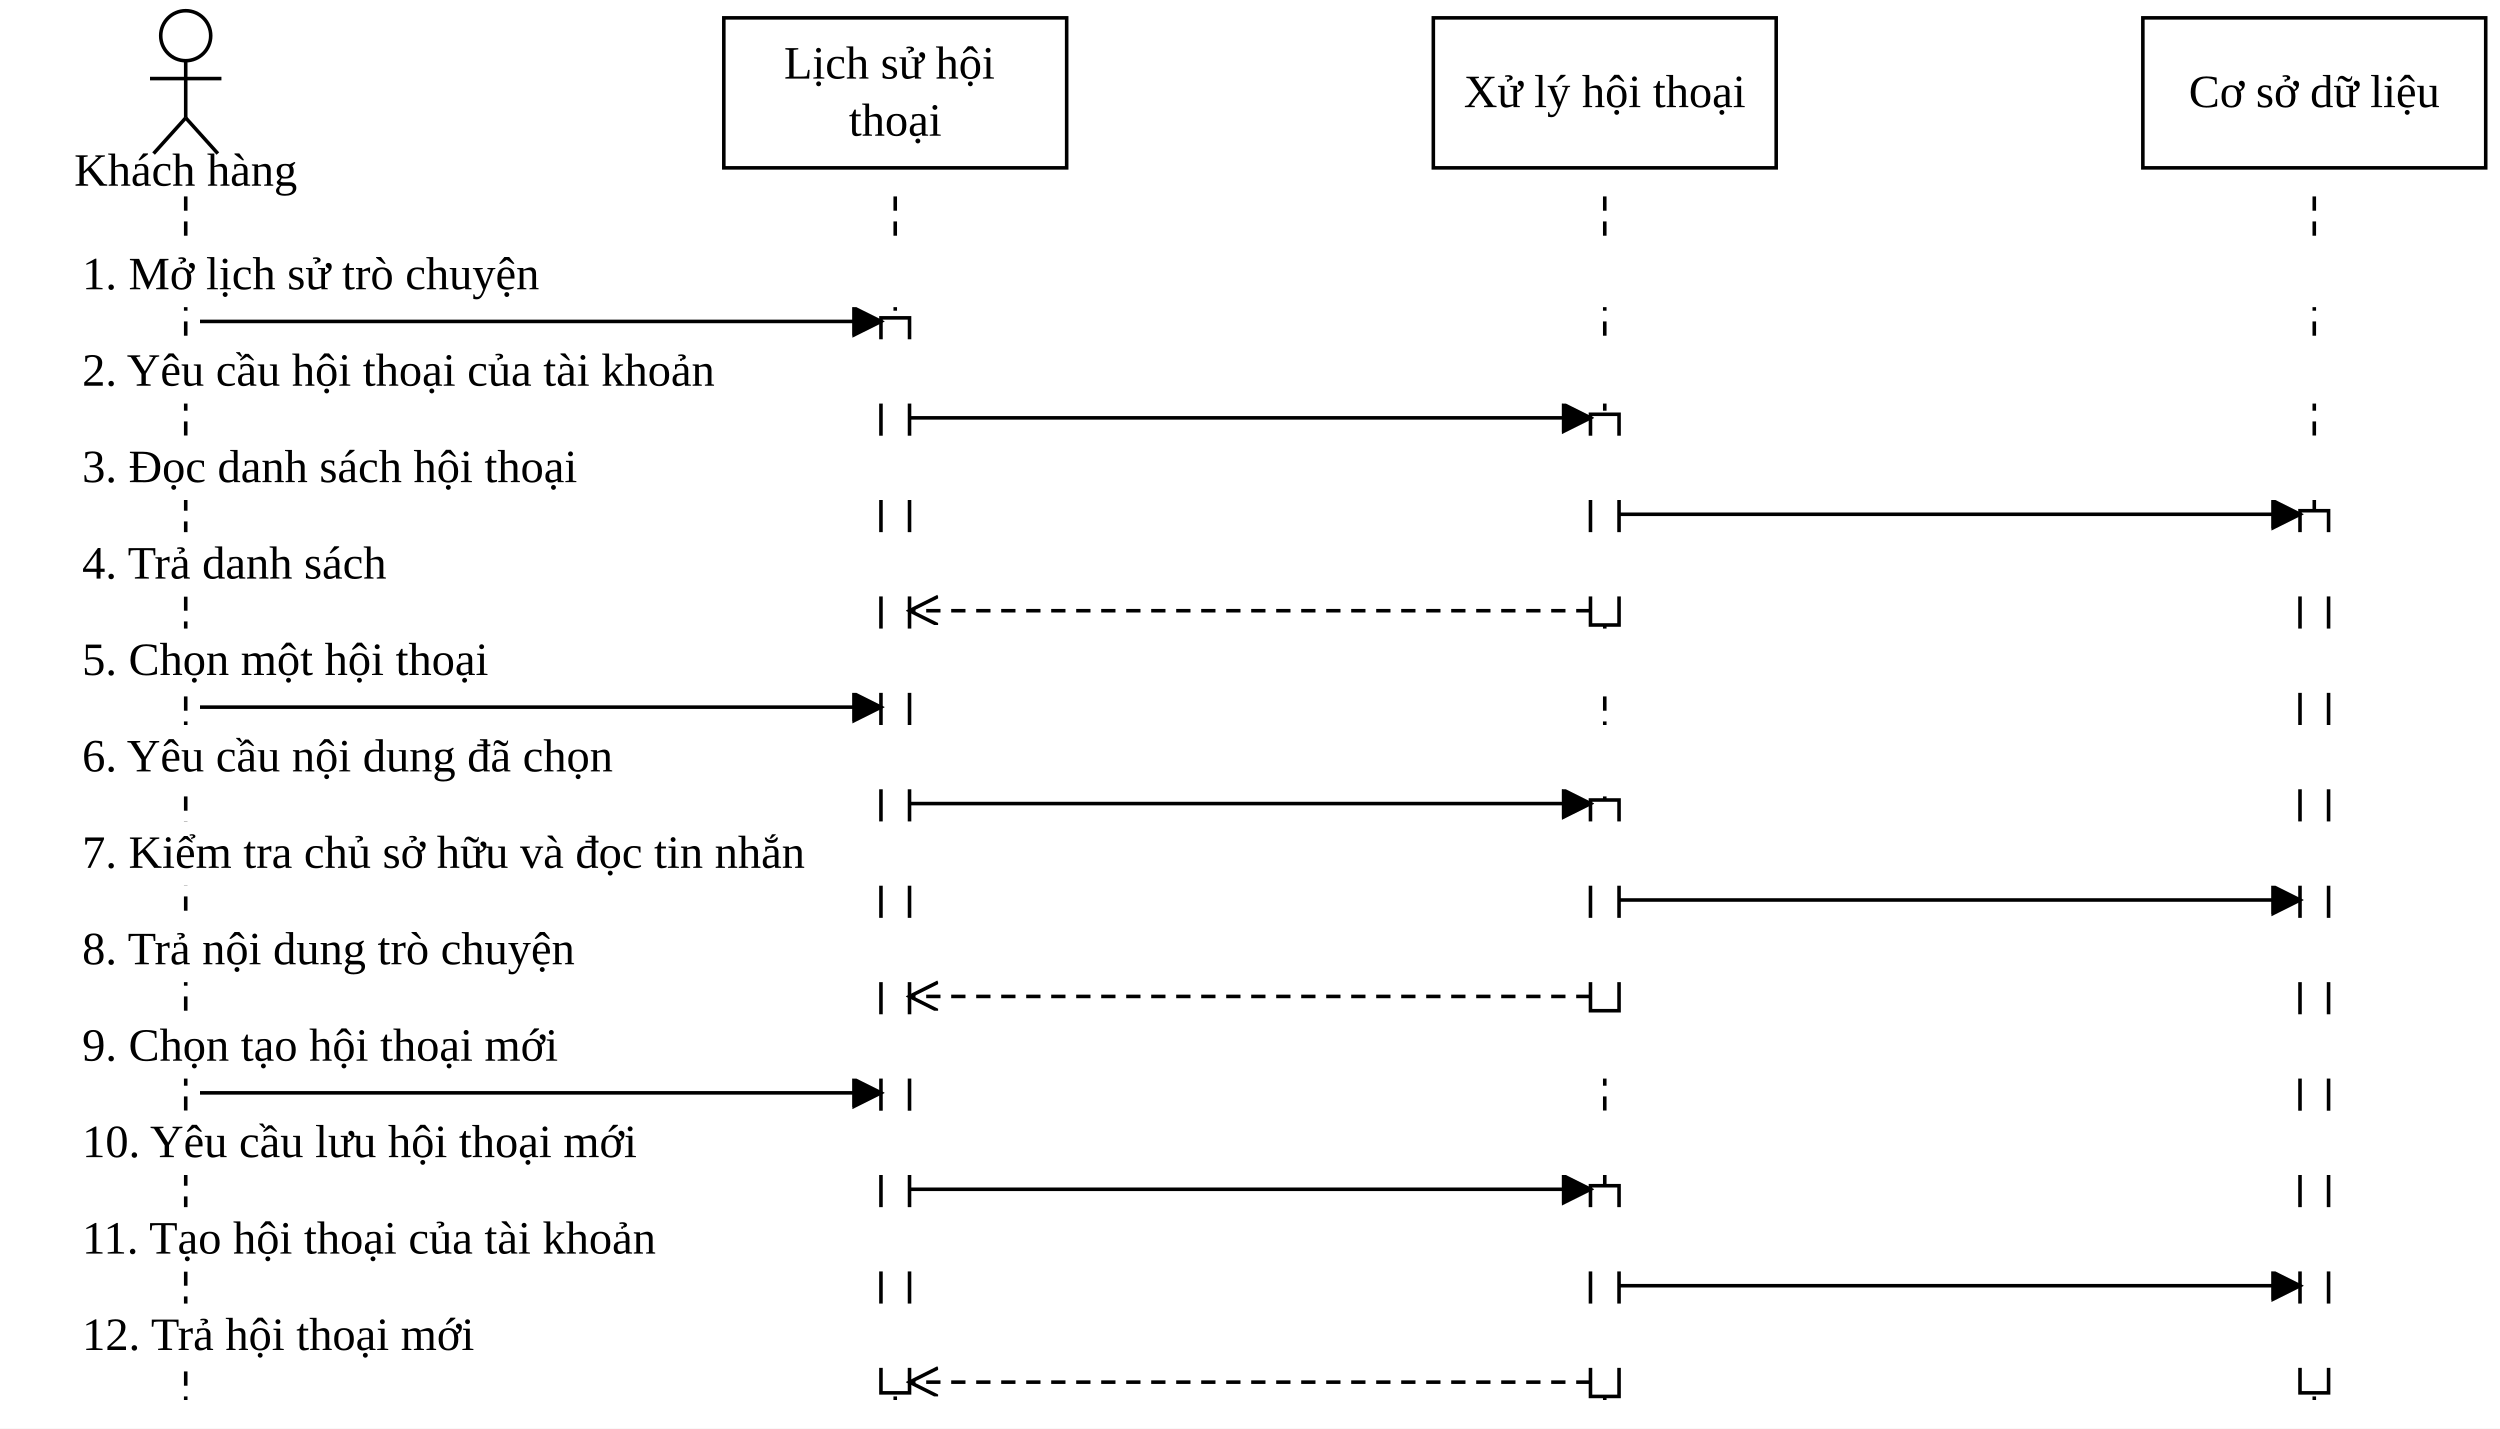
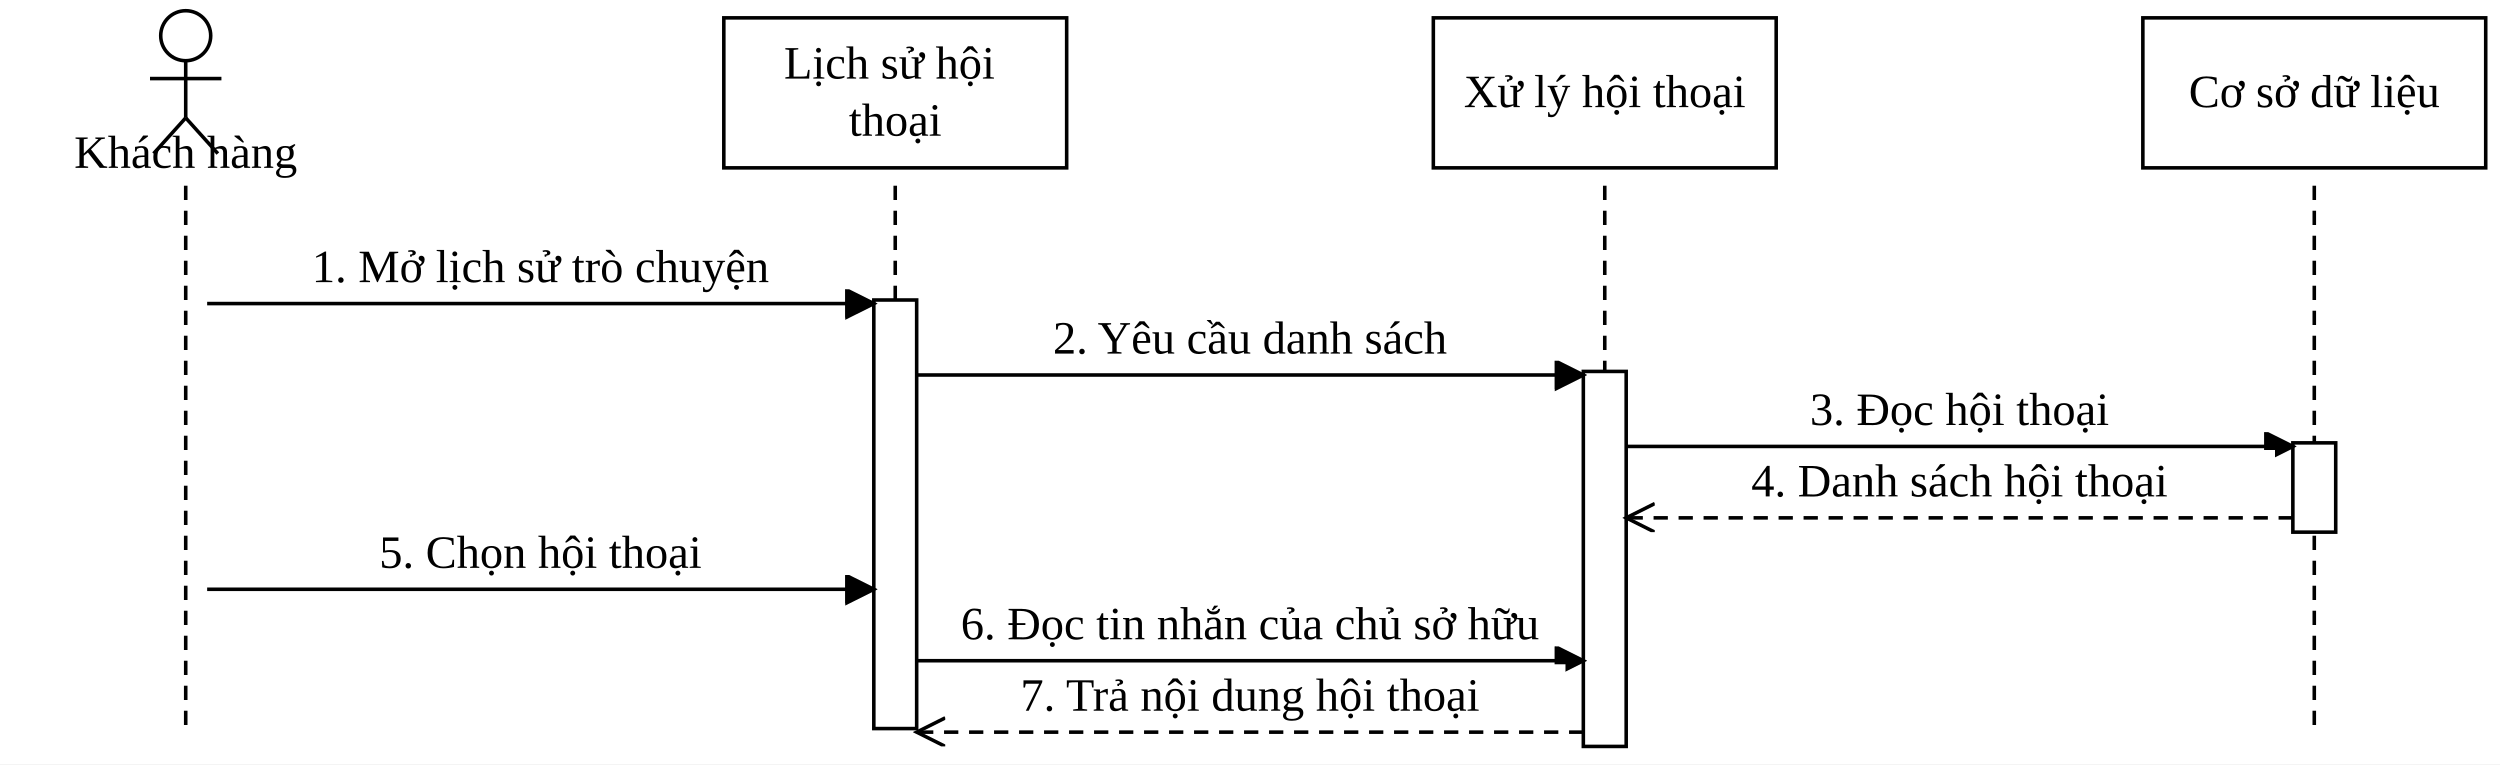
- <svg xmlns="http://www.w3.org/2000/svg" width="700" height="400" viewBox="0 0 700 400">
+ <svg xmlns="http://www.w3.org/2000/svg" width="700" height="214" viewBox="0 0 700 214">
  <rect width="100%" height="100%" fill="white" />
  <defs>
    <marker id="filled" viewBox="0 0 9 9" refX="8" refY="4" markerWidth="9" markerHeight="9" orient="auto" markerUnits="userSpaceOnUse">
      <path d="M 0 0 L 8 4 L 0 8 Z" fill="black" stroke="black" stroke-width="1.0" />
    </marker>
    <marker id="open" viewBox="0 0 9 9" refX="8" refY="4" markerWidth="9" markerHeight="9" orient="auto" markerUnits="userSpaceOnUse">
      <path d="M 0 0 L 8 4 L 0 8" fill="none" stroke="black" stroke-width="1.0" />
    </marker>
    <marker id="triangle" viewBox="0 0 9 9" refX="8" refY="4" markerWidth="9" markerHeight="9" orient="auto" markerUnits="userSpaceOnUse">
      <path d="M 0 0 L 8 4 L 0 8 Z" fill="white" stroke="black" stroke-width="1.0" />
    </marker>
  </defs>
-   <polyline stroke="black" stroke-width="1.0" fill="none" stroke-dasharray="4 3" points="52.0,55 52.0,392" />
-   <polyline stroke="black" stroke-width="1.0" fill="none" stroke-dasharray="4 3" points="250.667,55 250.667,392" />
-   <polyline stroke="black" stroke-width="1.0" fill="none" stroke-dasharray="4 3" points="449.333,55 449.333,392" />
-   <polyline stroke="black" stroke-width="1.0" fill="none" stroke-dasharray="4 3" points="648.0,55 648.0,392" />
-   <rect stroke="black" stroke-width="1.0" fill="white" x="445.333" y="116" width="8" height="59" />
-   <rect stroke="black" stroke-width="1.0" fill="white" x="445.333" y="224" width="8" height="59" />
-   <rect stroke="black" stroke-width="1.0" fill="white" x="445.333" y="332" width="8" height="59" />
-   <rect stroke="black" stroke-width="1.0" fill="white" x="246.667" y="89" width="8" height="301" />
-   <rect stroke="black" stroke-width="1.0" fill="white" x="644.0" y="143" width="8" height="247" />
-   <rect x="18" y="68" width="664" height="18" fill="white" />
-   <text x="23" y="81.0" text-anchor="start" font-family="Times New Roman" font-size="13" font-weight="normal" font-style="normal" fill="black">
-     <tspan x="23" dy="0">1. Mở lịch sử trò chuyện</tspan>
+   <polyline stroke="black" stroke-width="1.0" fill="none" stroke-dasharray="4 3" points="52.0,52 52.0,206" />
+   <polyline stroke="black" stroke-width="1.0" fill="none" stroke-dasharray="4 3" points="250.667,52 250.667,206" />
+   <polyline stroke="black" stroke-width="1.0" fill="none" stroke-dasharray="4 3" points="449.333,52 449.333,206" />
+   <polyline stroke="black" stroke-width="1.0" fill="none" stroke-dasharray="4 3" points="648.0,52 648.0,206" />
+   <rect stroke="black" stroke-width="1.0" fill="white" x="642.0" y="124" width="12" height="25" />
+   <rect stroke="black" stroke-width="1.0" fill="white" x="443.333" y="104" width="12" height="105" />
+   <rect stroke="black" stroke-width="1.0" fill="white" x="244.667" y="84" width="12" height="120" />
+   <rect x="63" y="66" width="176.667" height="18" fill="white" />
+   <text x="151.333" y="79.0" text-anchor="middle" font-family="Times New Roman" font-size="13" font-weight="normal" font-style="normal" fill="black">
+     <tspan x="151.333" dy="0">1. Mở lịch sử trò chuyện</tspan>
  </text>
-   <polyline stroke="black" stroke-width="1.0" fill="none" points="56.0,90 246.667,90" marker-end="url(#filled)" />
-   <rect x="18" y="95" width="664" height="18" fill="white" />
-   <text x="23" y="108.0" text-anchor="start" font-family="Times New Roman" font-size="13" font-weight="normal" font-style="normal" fill="black">
-     <tspan x="23" dy="0">2. Yêu cầu hội thoại của tài khoản</tspan>
+   <polyline stroke="black" stroke-width="1.0" fill="none" points="58.0,85 244.667,85" marker-end="url(#filled)" />
+   <rect x="261.667" y="86" width="176.667" height="18" fill="white" />
+   <text x="350.0" y="99.0" text-anchor="middle" font-family="Times New Roman" font-size="13" font-weight="normal" font-style="normal" fill="black">
+     <tspan x="350.0" dy="0">2. Yêu cầu danh sách</tspan>
  </text>
-   <polyline stroke="black" stroke-width="1.0" fill="none" points="254.667,117 445.333,117" marker-end="url(#filled)" />
-   <rect x="18" y="122" width="664" height="18" fill="white" />
-   <text x="23" y="135.0" text-anchor="start" font-family="Times New Roman" font-size="13" font-weight="normal" font-style="normal" fill="black">
-     <tspan x="23" dy="0">3. Đọc danh sách hội thoại</tspan>
+   <polyline stroke="black" stroke-width="1.0" fill="none" points="256.667,105 443.333,105" marker-end="url(#filled)" />
+   <rect x="460.333" y="106" width="176.667" height="18" fill="white" />
+   <text x="548.667" y="119.0" text-anchor="middle" font-family="Times New Roman" font-size="13" font-weight="normal" font-style="normal" fill="black">
+     <tspan x="548.667" dy="0">3. Đọc hội thoại</tspan>
  </text>
-   <polyline stroke="black" stroke-width="1.0" fill="none" points="453.333,144 644.0,144" marker-end="url(#filled)" />
-   <rect x="18" y="149" width="664" height="18" fill="white" />
-   <text x="23" y="162.0" text-anchor="start" font-family="Times New Roman" font-size="13" font-weight="normal" font-style="normal" fill="black">
-     <tspan x="23" dy="0">4. Trả danh sách</tspan>
+   <polyline stroke="black" stroke-width="1.0" fill="none" points="455.333,125 642.0,125" marker-end="url(#filled)" />
+   <rect x="460.333" y="126" width="176.667" height="18" fill="white" />
+   <text x="548.667" y="139.0" text-anchor="middle" font-family="Times New Roman" font-size="13" font-weight="normal" font-style="normal" fill="black">
+     <tspan x="548.667" dy="0">4. Danh sách hội thoại</tspan>
  </text>
-   <polyline stroke="black" stroke-width="1.0" fill="none" stroke-dasharray="4 3" points="445.333,171 254.667,171" marker-end="url(#open)" />
-   <rect x="18" y="176" width="664" height="18" fill="white" />
-   <text x="23" y="189.0" text-anchor="start" font-family="Times New Roman" font-size="13" font-weight="normal" font-style="normal" fill="black">
-     <tspan x="23" dy="0">5. Chọn một hội thoại</tspan>
+   <polyline stroke="black" stroke-width="1.0" fill="none" stroke-dasharray="4 3" points="642.0,145 455.333,145" marker-end="url(#open)" />
+   <rect x="63" y="146" width="176.667" height="18" fill="white" />
+   <text x="151.333" y="159.0" text-anchor="middle" font-family="Times New Roman" font-size="13" font-weight="normal" font-style="normal" fill="black">
+     <tspan x="151.333" dy="0">5. Chọn hội thoại</tspan>
  </text>
-   <polyline stroke="black" stroke-width="1.0" fill="none" points="56.0,198 246.667,198" marker-end="url(#filled)" />
-   <rect x="18" y="203" width="664" height="18" fill="white" />
-   <text x="23" y="216.0" text-anchor="start" font-family="Times New Roman" font-size="13" font-weight="normal" font-style="normal" fill="black">
-     <tspan x="23" dy="0">6. Yêu cầu nội dung đã chọn</tspan>
+   <polyline stroke="black" stroke-width="1.0" fill="none" points="58.0,165 244.667,165" marker-end="url(#filled)" />
+   <rect x="261.667" y="166" width="176.667" height="18" fill="white" />
+   <text x="350.0" y="179.0" text-anchor="middle" font-family="Times New Roman" font-size="13" font-weight="normal" font-style="normal" fill="black">
+     <tspan x="350.0" dy="0">6. Đọc tin nhắn của chủ sở hữu</tspan>
  </text>
-   <polyline stroke="black" stroke-width="1.0" fill="none" points="254.667,225 445.333,225" marker-end="url(#filled)" />
-   <rect x="18" y="230" width="664" height="18" fill="white" />
-   <text x="23" y="243.0" text-anchor="start" font-family="Times New Roman" font-size="13" font-weight="normal" font-style="normal" fill="black">
-     <tspan x="23" dy="0">7. Kiểm tra chủ sở hữu và đọc tin nhắn</tspan>
+   <polyline stroke="black" stroke-width="1.0" fill="none" points="256.667,185 443.333,185" marker-end="url(#filled)" />
+   <rect x="261.667" y="186" width="176.667" height="18" fill="white" />
+   <text x="350.0" y="199.0" text-anchor="middle" font-family="Times New Roman" font-size="13" font-weight="normal" font-style="normal" fill="black">
+     <tspan x="350.0" dy="0">7. Trả nội dung hội thoại</tspan>
  </text>
-   <polyline stroke="black" stroke-width="1.0" fill="none" points="453.333,252 644.0,252" marker-end="url(#filled)" />
-   <rect x="18" y="257" width="664" height="18" fill="white" />
-   <text x="23" y="270.0" text-anchor="start" font-family="Times New Roman" font-size="13" font-weight="normal" font-style="normal" fill="black">
-     <tspan x="23" dy="0">8. Trả nội dung trò chuyện</tspan>
-   </text>
-   <polyline stroke="black" stroke-width="1.0" fill="none" stroke-dasharray="4 3" points="445.333,279 254.667,279" marker-end="url(#open)" />
-   <rect x="18" y="284" width="664" height="18" fill="white" />
-   <text x="23" y="297.0" text-anchor="start" font-family="Times New Roman" font-size="13" font-weight="normal" font-style="normal" fill="black">
-     <tspan x="23" dy="0">9. Chọn tạo hội thoại mới</tspan>
-   </text>
-   <polyline stroke="black" stroke-width="1.0" fill="none" points="56.0,306 246.667,306" marker-end="url(#filled)" />
-   <rect x="18" y="311" width="664" height="18" fill="white" />
-   <text x="23" y="324.0" text-anchor="start" font-family="Times New Roman" font-size="13" font-weight="normal" font-style="normal" fill="black">
-     <tspan x="23" dy="0">10. Yêu cầu lưu hội thoại mới</tspan>
-   </text>
-   <polyline stroke="black" stroke-width="1.0" fill="none" points="254.667,333 445.333,333" marker-end="url(#filled)" />
-   <rect x="18" y="338" width="664" height="18" fill="white" />
-   <text x="23" y="351.0" text-anchor="start" font-family="Times New Roman" font-size="13" font-weight="normal" font-style="normal" fill="black">
-     <tspan x="23" dy="0">11. Tạo hội thoại của tài khoản</tspan>
-   </text>
-   <polyline stroke="black" stroke-width="1.0" fill="none" points="453.333,360 644.0,360" marker-end="url(#filled)" />
-   <rect x="18" y="365" width="664" height="18" fill="white" />
-   <text x="23" y="378.0" text-anchor="start" font-family="Times New Roman" font-size="13" font-weight="normal" font-style="normal" fill="black">
-     <tspan x="23" dy="0">12. Trả hội thoại mới</tspan>
-   </text>
-   <polyline stroke="black" stroke-width="1.0" fill="none" stroke-dasharray="4 3" points="445.333,387 254.667,387" marker-end="url(#open)" />
+   <polyline stroke="black" stroke-width="1.0" fill="none" stroke-dasharray="4 3" points="443.333,205 256.667,205" marker-end="url(#open)" />
  <ellipse stroke="black" stroke-width="1.0" fill="white" cx="52.0" cy="10.0" rx="7.0" ry="7.0" />
  <polyline stroke="black" stroke-width="1.0" fill="none" points="52.0,17 52.0,33" />
  <polyline stroke="black" stroke-width="1.0" fill="none" points="42.0,22 62.0,22" />
  <polyline stroke="black" stroke-width="1.0" fill="none" points="52.0,33 43.0,43" />
  <polyline stroke="black" stroke-width="1.0" fill="none" points="52.0,33 61.0,43" />
-   <text x="52.0" y="52.0" text-anchor="middle" font-family="Times New Roman" font-size="13" font-weight="normal" font-style="normal" fill="black">
+   <text x="52.0" y="47.0" text-anchor="middle" font-family="Times New Roman" font-size="13" font-weight="normal" font-style="normal" fill="black">
    <tspan x="52.0" dy="0">Khách hàng</tspan>
  </text>
  <rect stroke="black" stroke-width="1.0" fill="white" x="202.667" y="5" width="96" height="42" />
  <text x="250.667" y="22.0" text-anchor="middle" font-family="Times New Roman" font-size="13" font-weight="normal" font-style="normal" fill="black">
    <tspan x="250.667" dy="0">Lịch sử hội</tspan>
    <tspan x="250.667" dy="16">thoại</tspan>
  </text>
  <rect stroke="black" stroke-width="1.0" fill="white" x="401.333" y="5" width="96" height="42" />
  <text x="449.333" y="30.0" text-anchor="middle" font-family="Times New Roman" font-size="13" font-weight="normal" font-style="normal" fill="black">
    <tspan x="449.333" dy="0">Xử lý hội thoại</tspan>
  </text>
  <rect stroke="black" stroke-width="1.0" fill="white" x="600.0" y="5" width="96" height="42" />
  <text x="648.0" y="30.0" text-anchor="middle" font-family="Times New Roman" font-size="13" font-weight="normal" font-style="normal" fill="black">
    <tspan x="648.0" dy="0">Cơ sở dữ liệu</tspan>
  </text>
</svg>
